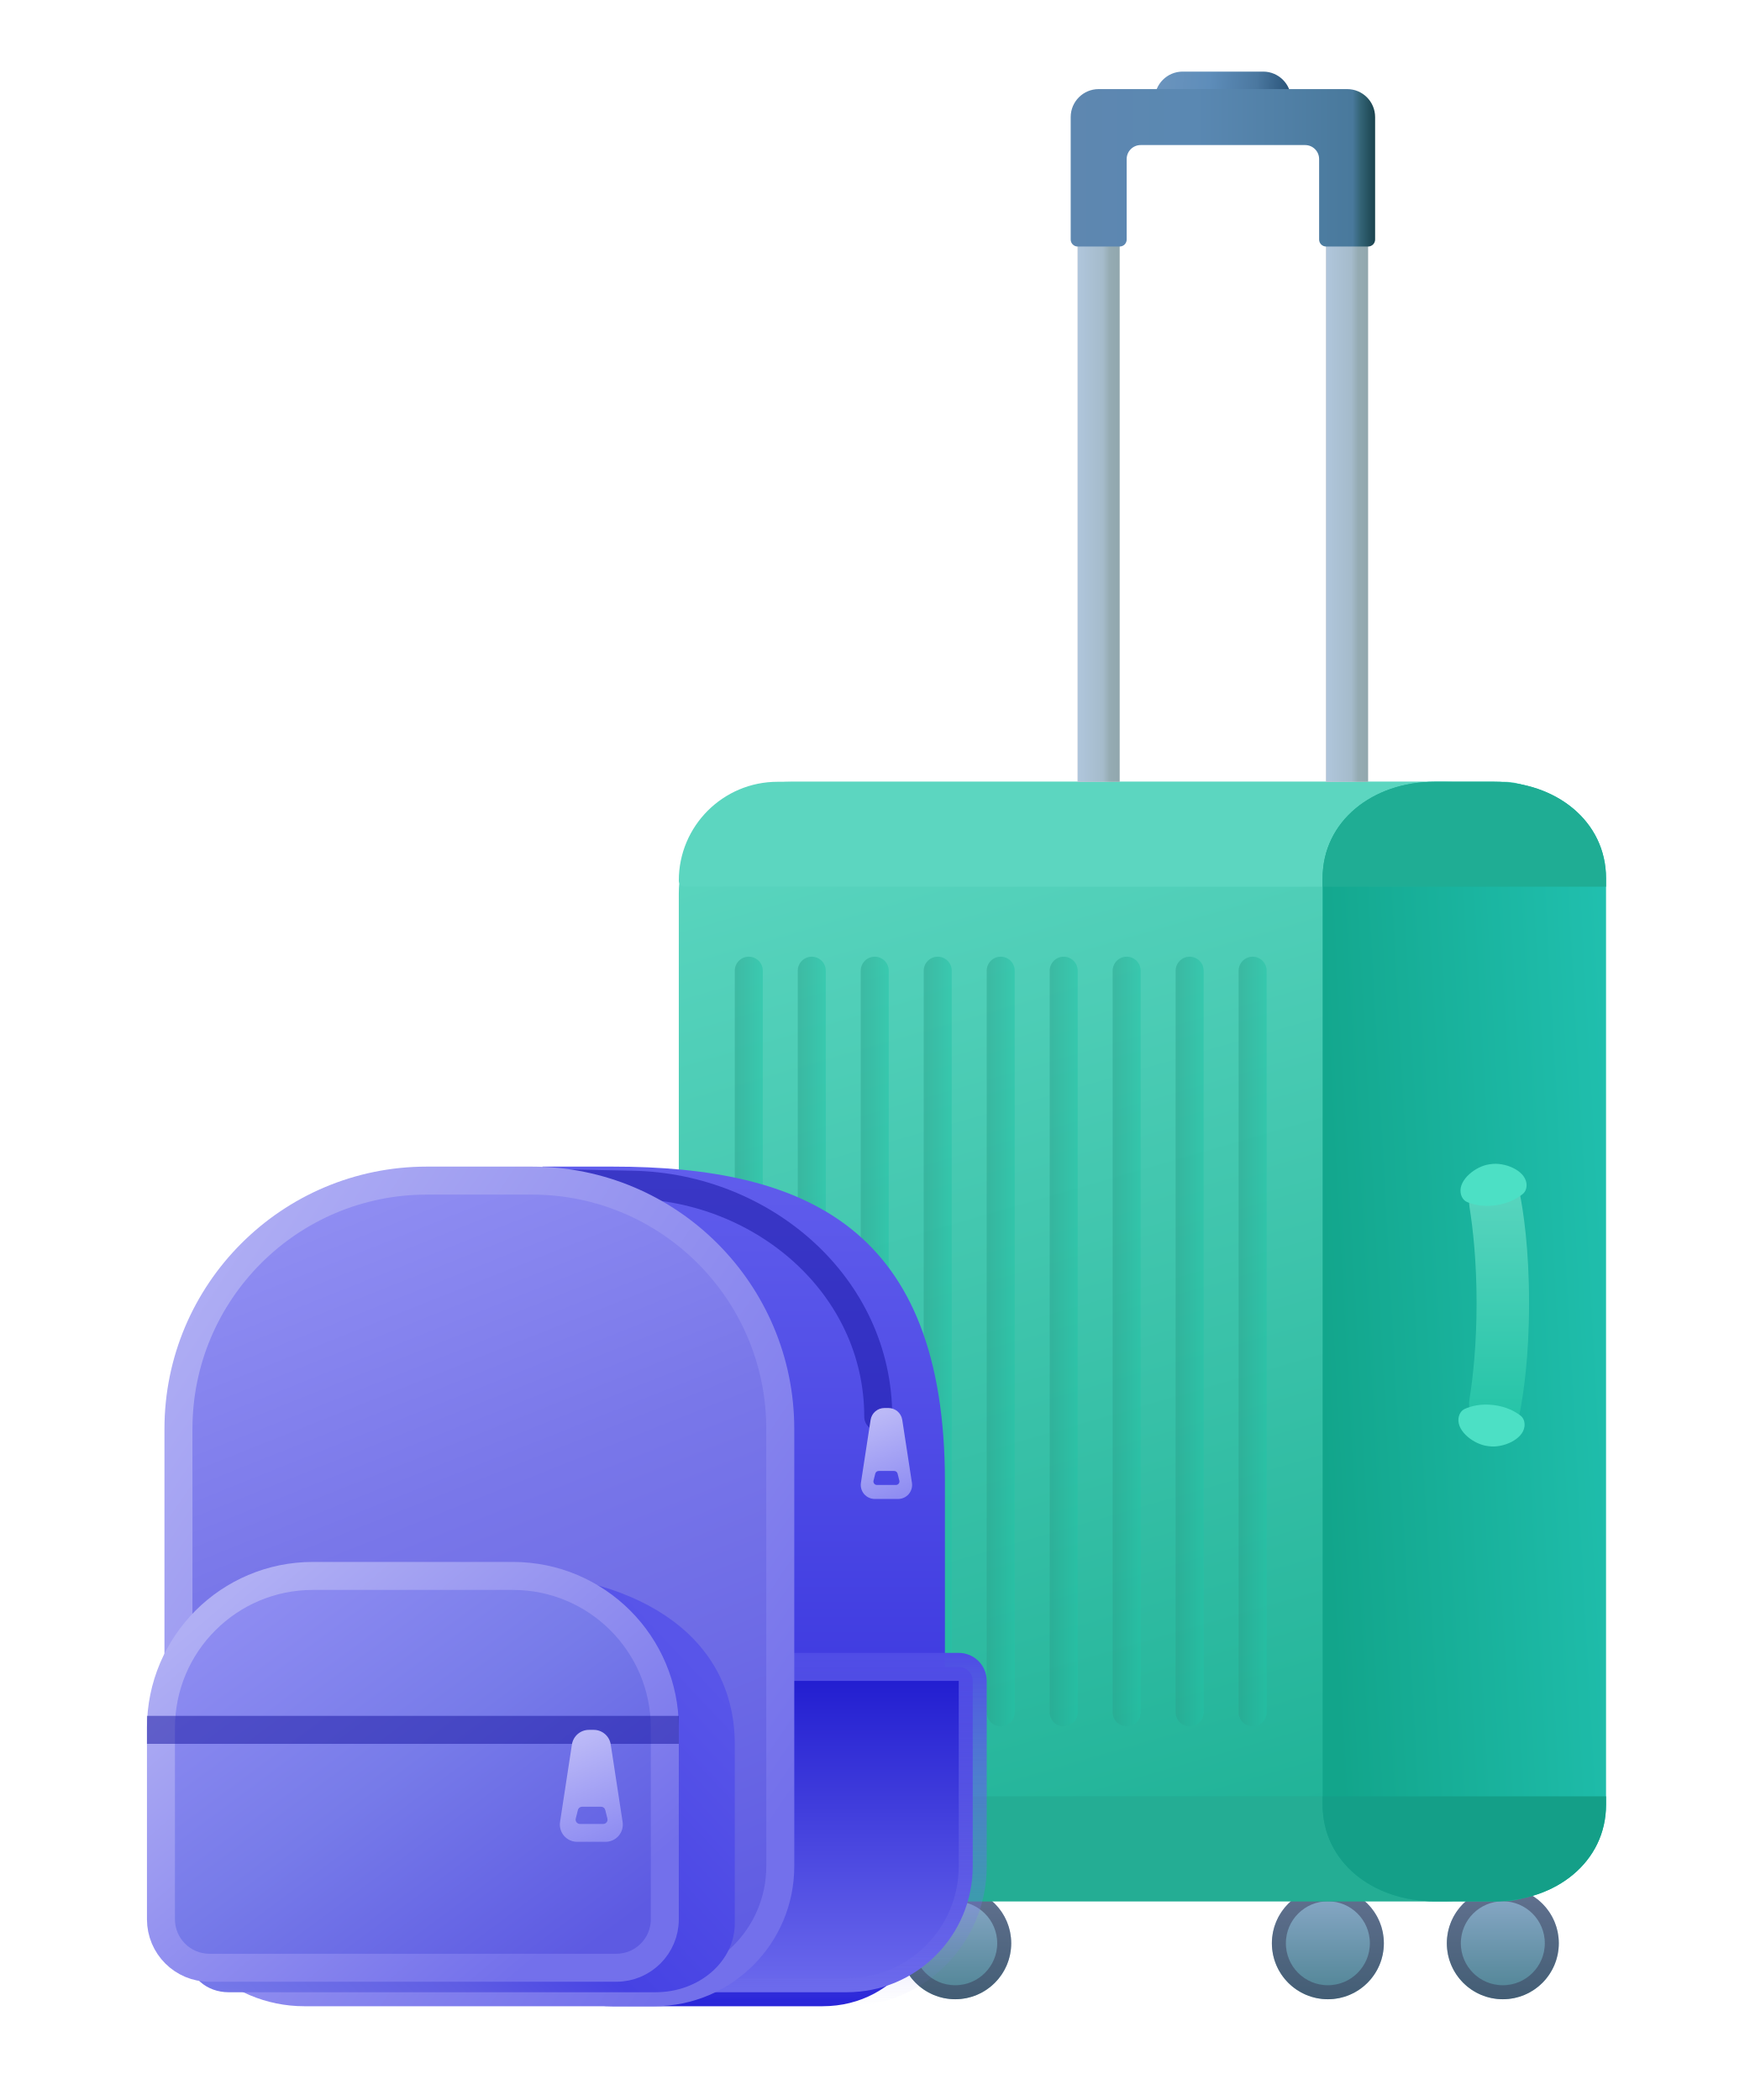
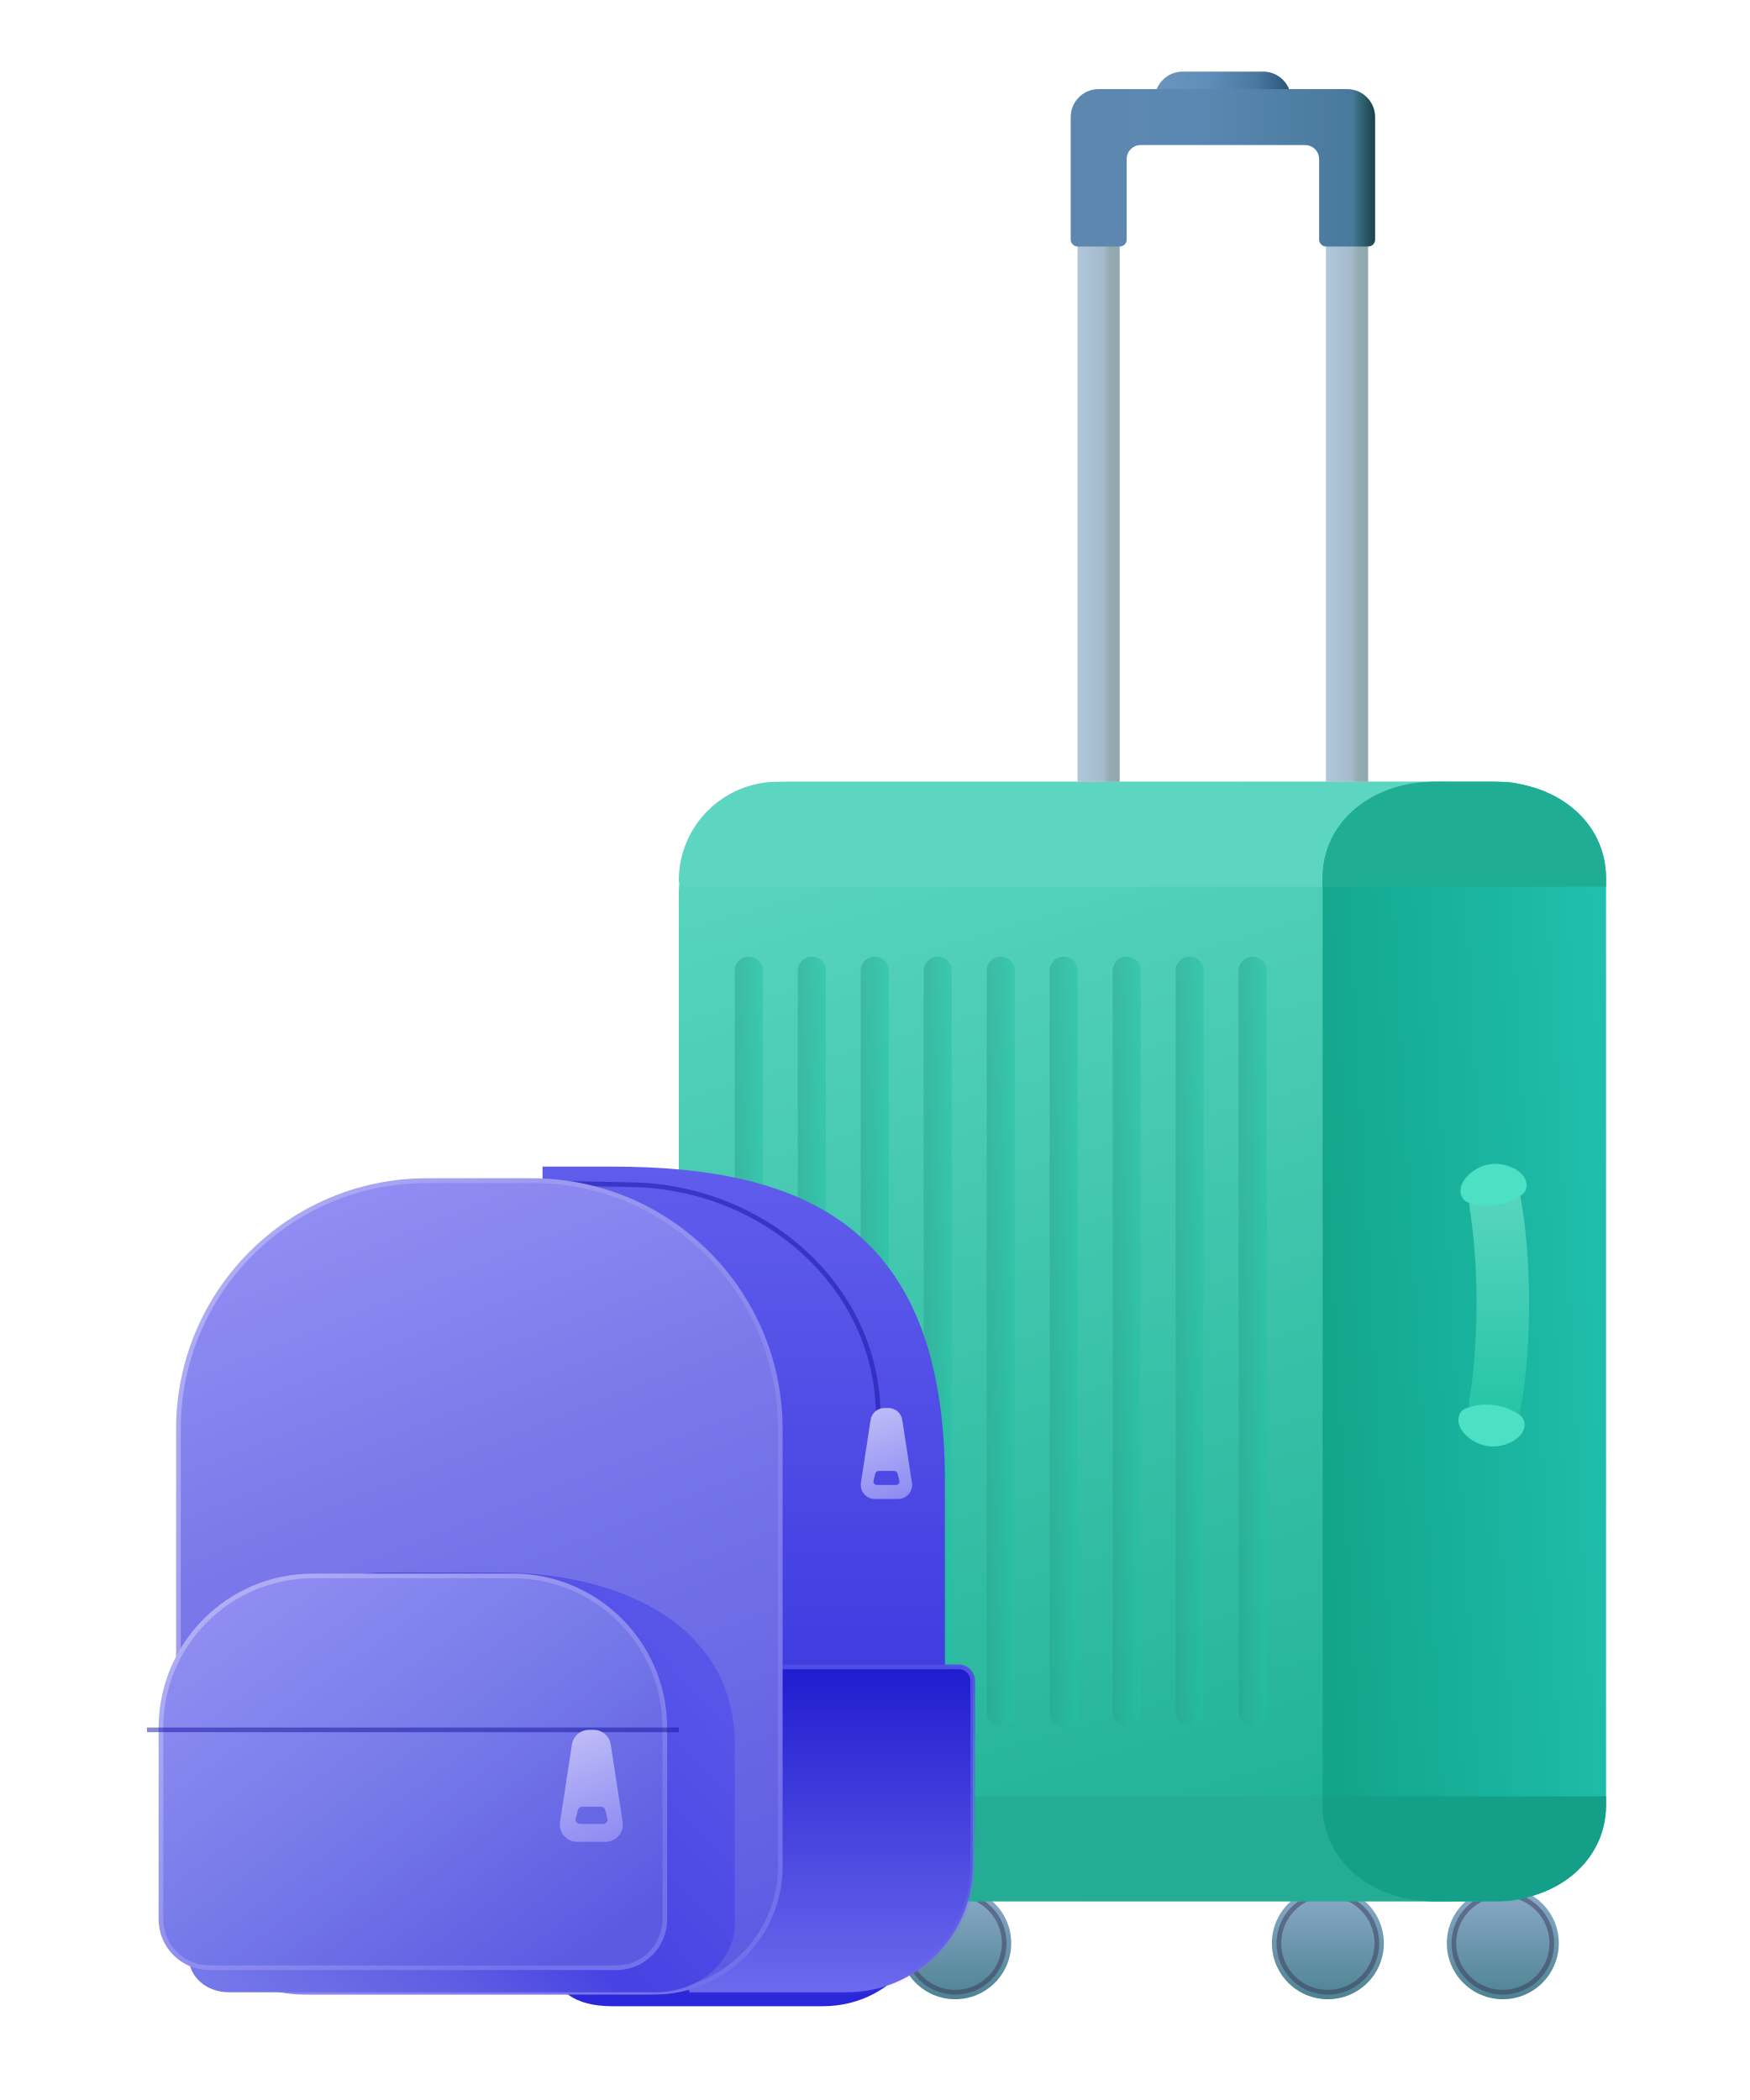
<svg xmlns="http://www.w3.org/2000/svg" width="374" height="449" viewBox="0 0 374 449" fill="none">
  <circle cx="204.204" cy="415.488" r="11.968" fill="url(#6ibl7d633a)" />
-   <circle cx="204.204" cy="415.488" r="10.472" stroke="#393956" stroke-opacity=".5" stroke-width="2.992" />
+   <circle cx="204.204" cy="415.488" r="10.472" stroke="#393956" stroke-opacity=".5" strokeWidth="2.992" />
  <circle cx="11.968" cy="11.968" r="11.968" transform="matrix(-1 0 0 1 295.834 403.52)" fill="url(#q9f2qs3tob)" />
-   <circle cx="11.968" cy="11.968" r="10.472" transform="matrix(-1 0 0 1 295.834 403.52)" stroke="#393956" stroke-opacity=".5" stroke-width="2.992" />
+   <circle cx="11.968" cy="11.968" r="10.472" transform="matrix(-1 0 0 1 295.834 403.52)" stroke="#393956" stroke-opacity=".5" strokeWidth="2.992" />
  <circle cx="170.544" cy="415.488" r="11.968" fill="url(#zaagazy43c)" />
-   <circle cx="170.544" cy="415.488" r="10.472" stroke="#393956" stroke-opacity=".5" stroke-width="2.992" />
+   <circle cx="170.544" cy="415.488" r="10.472" stroke="#393956" stroke-opacity=".5" strokeWidth="2.992" />
  <circle cx="11.968" cy="11.968" r="11.968" transform="matrix(-1 0 0 1 333.234 403.52)" fill="url(#vqoqmhrh4d)" />
-   <circle cx="11.968" cy="11.968" r="10.472" transform="matrix(-1 0 0 1 333.234 403.52)" stroke="#393956" stroke-opacity=".5" stroke-width="2.992" />
+   <circle cx="11.968" cy="11.968" r="10.472" transform="matrix(-1 0 0 1 333.234 403.52)" stroke="#393956" stroke-opacity=".5" strokeWidth="2.992" />
  <rect x="145.112" y="167.152" width="187.748" height="239.36" rx="23.936" fill="url(#dkqghsvite)" />
  <path d="M145.112 188.272c0-11.664 9.456-21.12 21.12-21.12H321.64c6.197 0 11.22 5.023 11.22 11.22 0 6.196-5.023 11.22-11.22 11.22H146.432a1.32 1.32 0 0 1-1.32-1.32z" fill="#5CD6C0" />
  <path d="M145.112 385.392c0 11.664 9.456 21.12 21.12 21.12H321.64c6.197 0 11.22-5.023 11.22-11.22 0-6.196-5.023-11.22-11.22-11.22H146.432a1.32 1.32 0 0 0-1.32 1.32z" fill="#24AD94" />
  <path d="M282.744 187.793c0-12.226 10.717-20.641 23.936-20.641h12.716c13.22 0 23.936 8.415 23.936 20.641v198.078c0 12.226-10.716 20.641-23.936 20.641H306.68c-13.219 0-23.936-8.415-23.936-20.641V187.793z" fill="url(#su7gfpikef)" />
  <path d="M319.396 167.152H306.68c-13.219 0-23.936 8.415-23.936 20.641v1.799h60.588v-1.799c0-12.226-10.716-20.641-23.936-20.641z" fill="#1FAD94" />
  <path d="M319.396 406.512H306.68c-13.219 0-23.936-8.415-23.936-20.641v-1.799h60.588v1.799c0 12.226-10.716 20.641-23.936 20.641z" fill="#149F88" />
  <rect opacity=".5" x="157.08" y="204.552" width="5.984" height="164.56" rx="2.992" fill="url(#1zuo5m2vvg)" />
  <rect opacity=".5" x="170.544" y="204.552" width="5.984" height="164.56" rx="2.992" fill="url(#2ar5q9p2hh)" />
  <rect opacity=".5" x="184.008" y="204.552" width="5.984" height="164.56" rx="2.992" fill="url(#q1g8tvf8si)" />
  <rect opacity=".5" x="197.472" y="204.552" width="5.984" height="164.56" rx="2.992" fill="url(#qs7b0qyixj)" />
  <rect opacity=".5" x="210.936" y="204.552" width="5.984" height="164.56" rx="2.992" fill="url(#w5vthmrxlk)" />
  <rect opacity=".5" x="224.4" y="204.552" width="5.984" height="164.56" rx="2.992" fill="url(#m9ao8btjml)" />
  <rect opacity=".5" x="237.864" y="204.552" width="5.984" height="164.56" rx="2.992" fill="url(#sxi9y04atm)" />
  <rect opacity=".5" x="251.328" y="204.552" width="5.984" height="164.56" rx="2.992" fill="url(#m0qmxki7xn)" />
  <rect opacity=".5" x="264.792" y="204.552" width="5.984" height="164.56" rx="2.992" fill="url(#8lenjxhtmo)" />
  <path d="M314.138 258.032c-.573-3.579 2.164-7.104 5.788-7.104 2.358 0 4.42 1.532 4.888 3.843.879 4.332 2.062 12.307 2.062 23.833 0 11.526-1.183 19.502-2.062 23.833-.468 2.311-2.53 3.843-4.888 3.843-3.624 0-6.361-3.525-5.788-7.104.755-4.724 1.518-11.694 1.518-20.572 0-8.878-.763-15.847-1.518-20.572z" fill="url(#u1dbykp7ep)" />
  <path d="M318.379 309.224c2.843.383 7.169-1.385 7.517-4.232.108-.878-.142-1.77-.839-2.315-1.047-.816-2.931-1.92-5.759-2.266-2.828-.346-4.923.27-6.135.81-.809.36-1.266 1.166-1.373 2.045-.349 2.846 3.423 5.606 6.274 5.919l.158.018.157.021zM318.381 248.946c-2.843.379-6.549 3.226-6.135 6.064.128.875.604 1.67 1.42 2.011 1.225.512 3.333 1.08 6.152.668 2.82-.411 4.678-1.558 5.705-2.399.685-.56.914-1.458.786-2.334-.415-2.838-4.78-4.505-7.613-4.056-.052.009-.105.016-.157.024a8.565 8.565 0 0 1-.158.022z" fill="#4CE0C5" />
  <path fill="url(#tqfk4lv1vq)" d="M230.384 47.472h8.976v119.68h-8.976z" />
  <path fill="url(#pbbt1xnpzr)" d="M230.384 47.472h8.976v119.68h-8.976z" />
  <path fill="url(#peq58vylfs)" d="M283.492 47.472h8.976v119.68h-8.976z" />
  <path fill="url(#4l80ja7w9t)" d="M283.492 47.472h8.976v119.68h-8.976z" />
  <path d="M248.336 27.276c-.826 0-1.496-.67-1.496-1.496v-4.488a5.984 5.984 0 0 1 5.984-5.984h17.204a5.984 5.984 0 0 1 5.984 5.984v4.488c0 .826-.669 1.496-1.496 1.496h-26.18z" fill="url(#t1d9ijz92u)" />
  <path d="M230.384 52.708c-.826 0-1.496-.67-1.496-1.496v-26.18a5.984 5.984 0 0 1 5.984-5.984h53.108a5.984 5.984 0 0 1 5.984 5.984v26.18c0 .826-.67 1.496-1.496 1.496h-8.976c-.826 0-1.496-.67-1.496-1.496V34.008a2.992 2.992 0 0 0-2.992-2.992h-35.156a2.992 2.992 0 0 0-2.992 2.992v17.204c0 .826-.67 1.496-1.496 1.496h-8.976z" fill="url(#nfsw2eg0pv)" />
  <path d="M202 396.788v-80.036c0-54.23-29.749-67.32-71.06-67.32h-14.96v149.6c0 16.524-1.564 29.92 14.96 29.92h44.88c16.524 0 26.18-15.64 26.18-32.164z" fill="url(#rfqyr6jbmw)" />
-   <path d="M108.46 252.798c1.166 0 12.887.227 26.763.504 27.976.559 52.525 21.63 52.525 49.612v0" stroke="#1513A0" stroke-opacity=".5" stroke-width="5.984" stroke-linecap="round" />
-   <path d="M147.356 356.396h57.596a2.992 2.992 0 0 1 2.992 2.992v39.644c0 14.872-12.056 26.928-26.928 26.928h-33.66v-69.564z" fill="url(#9rlck4lcwx)" stroke="url(#jk7hdcz1ay)" stroke-width="5.984" />
-   <path d="M38.148 305.532c0-29.331 23.777-53.108 53.108-53.108h22.44c29.331 0 53.108 23.777 53.108 53.108v93.5c0 14.872-12.056 26.928-26.928 26.928h-74.8c-14.872 0-26.928-12.056-26.928-26.928v-93.5z" fill="url(#envcbzyslz)" stroke="url(#2f9zrk3bxA)" stroke-width="5.984" />
+   <path d="M108.46 252.798c1.166 0 12.887.227 26.763.504 27.976.559 52.525 21.63 52.525 49.612v0" stroke="#1513A0" stroke-opacity=".5" strokeWidth="5.984" strokeLinecap="round" />
+   <path d="M147.356 356.396h57.596a2.992 2.992 0 0 1 2.992 2.992v39.644c0 14.872-12.056 26.928-26.928 26.928h-33.66v-69.564z" fill="url(#9rlck4lcwx)" stroke="url(#jk7hdcz1ay)" strokeWidth="5.984" />
+   <path d="M38.148 305.532c0-29.331 23.777-53.108 53.108-53.108h22.44c29.331 0 53.108 23.777 53.108 53.108v93.5c0 14.872-12.056 26.928-26.928 26.928h-74.8c-14.872 0-26.928-12.056-26.928-26.928v-93.5z" fill="url(#envcbzyslz)" stroke="url(#2f9zrk3bxA)" strokeWidth="5.984" />
  <path fill-rule="evenodd" clip-rule="evenodd" d="M189.073 301.044a2.993 2.993 0 0 0-2.958 2.537l-2.071 13.464a2.991 2.991 0 0 0 2.957 3.447h4.993a2.991 2.991 0 0 0 2.957-3.447l-2.071-13.464a2.992 2.992 0 0 0-2.957-2.537h-.85zm-1.235 13.464a.748.748 0 0 0-.726.567l-.374 1.496a.748.748 0 0 0 .726.929h4.068a.748.748 0 0 0 .725-.929l-.374-1.496a.748.748 0 0 0-.725-.567h-3.32z" fill="url(#yn17c3i8gB)" />
  <path d="M40.392 373.071c0-20.363 18.936-36.871 42.294-36.871h23.642c28.03 0 50.752 12.33 50.752 36.766v38.246c0 8.145-7.574 14.748-16.917 14.748H48.851c-4.672 0-8.459-3.301-8.459-7.374v-45.515z" fill="url(#izozg7jg3C)" />
  <path d="M66.897 336.948c-17.943 0-32.489 14.546-32.489 32.489v40.921c0 5.725 4.641 10.366 10.367 10.366h86.979c5.725 0 10.366-4.641 10.366-10.366v-40.921c0-17.943-14.545-32.489-32.489-32.489H66.897z" fill="url(#2ikp2kmrrD)" />
  <path d="M66.897 336.948c-17.943 0-32.489 14.546-32.489 32.489v40.921c0 5.725 4.641 10.366 10.367 10.366h86.979c5.725 0 10.366-4.641 10.366-10.366v-40.921c0-17.943-14.545-32.489-32.489-32.489H66.897z" fill="url(#vsd38n6fzE)" />
-   <path d="M66.897 336.948c-17.943 0-32.489 14.546-32.489 32.489v40.921c0 5.725 4.641 10.366 10.367 10.366h86.979c5.725 0 10.366-4.641 10.366-10.366v-40.921c0-17.943-14.545-32.489-32.489-32.489H66.897z" stroke="url(#j6vfrk8poF)" stroke-width="5.984" />
-   <path opacity=".5" d="M31.416 369.86h113.696" stroke="#1513A0" stroke-width="5.984" />
+   <path d="M66.897 336.948c-17.943 0-32.489 14.546-32.489 32.489v40.921c0 5.725 4.641 10.366 10.367 10.366h86.979c5.725 0 10.366-4.641 10.366-10.366v-40.921c0-17.943-14.545-32.489-32.489-32.489H66.897z" stroke="url(#j6vfrk8poF)" strokeWidth="5.984" />
+   <path opacity=".5" d="M31.416 369.86h113.696" stroke="#1513A0" strokeWidth="5.984" />
  <path fill-rule="evenodd" clip-rule="evenodd" d="M125.908 369.86a3.688 3.688 0 0 0-3.645 3.129l-2.539 16.562a3.687 3.687 0 0 0 3.645 4.245h6.087a3.686 3.686 0 0 0 3.644-4.245l-2.539-16.562a3.687 3.687 0 0 0-3.644-3.129h-1.009zm-1.475 16.436a.921.921 0 0 0-.894.698l-.458 1.839a.922.922 0 0 0 .894 1.145h4.98a.922.922 0 0 0 .894-1.145l-.458-1.839a.921.921 0 0 0-.894-.698h-4.064z" fill="url(#deih57rbtG)" />
  <defs>
    <linearGradient id="6ibl7d633a" x1="204.204" y1="403.52" x2="204.204" y2="427.456" gradientUnits="userSpaceOnUse">
      <stop stop-color="#8CABCA" />
      <stop offset="1" stop-color="#4E8393" />
    </linearGradient>
    <linearGradient id="q9f2qs3tob" x1="11.968" y1="0" x2="11.968" y2="23.936" gradientUnits="userSpaceOnUse">
      <stop stop-color="#8CABCA" />
      <stop offset="1" stop-color="#4E8393" />
    </linearGradient>
    <linearGradient id="zaagazy43c" x1="170.544" y1="403.52" x2="170.544" y2="427.456" gradientUnits="userSpaceOnUse">
      <stop stop-color="#8CABCA" />
      <stop offset="1" stop-color="#4E8393" />
    </linearGradient>
    <linearGradient id="vqoqmhrh4d" x1="11.968" y1="0" x2="11.968" y2="23.936" gradientUnits="userSpaceOnUse">
      <stop stop-color="#8CABCA" />
      <stop offset="1" stop-color="#4E8393" />
    </linearGradient>
    <linearGradient id="dkqghsvite" x1="169.796" y1="167.152" x2="238.986" y2="406.512" gradientUnits="userSpaceOnUse">
      <stop stop-color="#5CD6C0" />
      <stop offset="1" stop-color="#1FB297" />
    </linearGradient>
    <linearGradient id="su7gfpikef" x1="282.744" y1="310.02" x2="358.063" y2="305.868" gradientUnits="userSpaceOnUse">
      <stop stop-color="#12A58B" />
      <stop offset="1" stop-color="#22C3B3" />
    </linearGradient>
    <linearGradient id="1zuo5m2vvg" x1="157.08" y1="285.483" x2="163.064" y2="285.483" gradientUnits="userSpaceOnUse">
      <stop stop-color="#29A38D" />
      <stop offset="1" stop-color="#22C3A6" />
    </linearGradient>
    <linearGradient id="2ar5q9p2hh" x1="170.544" y1="285.483" x2="176.528" y2="285.483" gradientUnits="userSpaceOnUse">
      <stop stop-color="#29A38D" />
      <stop offset="1" stop-color="#22C3A6" />
    </linearGradient>
    <linearGradient id="q1g8tvf8si" x1="184.008" y1="285.483" x2="189.992" y2="285.483" gradientUnits="userSpaceOnUse">
      <stop stop-color="#29A38D" />
      <stop offset="1" stop-color="#22C3A6" />
    </linearGradient>
    <linearGradient id="qs7b0qyixj" x1="197.472" y1="285.483" x2="203.456" y2="285.483" gradientUnits="userSpaceOnUse">
      <stop stop-color="#29A38D" />
      <stop offset="1" stop-color="#22C3A6" />
    </linearGradient>
    <linearGradient id="w5vthmrxlk" x1="210.936" y1="285.483" x2="216.92" y2="285.483" gradientUnits="userSpaceOnUse">
      <stop stop-color="#29A38D" />
      <stop offset="1" stop-color="#22C3A6" />
    </linearGradient>
    <linearGradient id="m9ao8btjml" x1="224.4" y1="285.483" x2="230.384" y2="285.483" gradientUnits="userSpaceOnUse">
      <stop stop-color="#29A38D" />
      <stop offset="1" stop-color="#22C3A6" />
    </linearGradient>
    <linearGradient id="sxi9y04atm" x1="237.864" y1="285.483" x2="243.848" y2="285.483" gradientUnits="userSpaceOnUse">
      <stop stop-color="#29A38D" />
      <stop offset="1" stop-color="#22C3A6" />
    </linearGradient>
    <linearGradient id="m0qmxki7xn" x1="251.328" y1="285.483" x2="257.312" y2="285.483" gradientUnits="userSpaceOnUse">
      <stop stop-color="#29A38D" />
      <stop offset="1" stop-color="#22C3A6" />
    </linearGradient>
    <linearGradient id="8lenjxhtmo" x1="264.792" y1="285.483" x2="270.776" y2="285.483" gradientUnits="userSpaceOnUse">
      <stop stop-color="#29A38D" />
      <stop offset="1" stop-color="#22C3A6" />
    </linearGradient>
    <linearGradient id="u1dbykp7ep" x1="319.77" y1="250.928" x2="319.77" y2="306.28" gradientUnits="userSpaceOnUse">
      <stop stop-color="#5CD6C0" />
      <stop offset="1" stop-color="#22C3A6" />
    </linearGradient>
    <linearGradient id="tqfk4lv1vq" x1="230.384" y1="109.652" x2="239.36" y2="109.652" gradientUnits="userSpaceOnUse">
      <stop stop-color="#C4C4C4" />
      <stop offset="1" stop-color="#C4C4C4" stop-opacity="0" />
    </linearGradient>
    <linearGradient id="pbbt1xnpzr" x1="230.384" y1="107.312" x2="239.36" y2="107.312" gradientUnits="userSpaceOnUse">
      <stop stop-color="#B0C6DC" />
      <stop offset=".604" stop-color="#A5BBCB" />
      <stop offset=".76" stop-color="#95ABB3" />
      <stop offset="1" stop-color="#91A7AD" />
    </linearGradient>
    <linearGradient id="peq58vylfs" x1="283.492" y1="109.652" x2="292.468" y2="109.652" gradientUnits="userSpaceOnUse">
      <stop stop-color="#C4C4C4" />
      <stop offset="1" stop-color="#C4C4C4" stop-opacity="0" />
    </linearGradient>
    <linearGradient id="4l80ja7w9t" x1="283.492" y1="107.312" x2="292.468" y2="107.312" gradientUnits="userSpaceOnUse">
      <stop stop-color="#B0C6DC" />
      <stop offset=".604" stop-color="#A5BBCB" />
      <stop offset=".76" stop-color="#95ABB3" />
      <stop offset="1" stop-color="#91A7AD" />
    </linearGradient>
    <linearGradient id="t1d9ijz92u" x1="247.588" y1="16.056" x2="276.76" y2="18.3" gradientUnits="userSpaceOnUse">
      <stop stop-color="#6B94BD" />
      <stop offset=".375" stop-color="#5E8DBA" />
      <stop offset=".719" stop-color="#4B78A0" />
      <stop offset="1" stop-color="#254F74" />
    </linearGradient>
    <linearGradient id="nfsw2eg0pv" x1="228.888" y1="35.878" x2="293.964" y2="35.878" gradientUnits="userSpaceOnUse">
      <stop stop-color="#5E87B0" />
      <stop offset=".411" stop-color="#5A88B2" />
      <stop offset=".926" stop-color="#49799C" />
      <stop offset=".953" stop-color="#336375" />
      <stop offset="1" stop-color="#19414D" />
    </linearGradient>
    <linearGradient id="rfqyr6jbmw" x1="158.97" y1="249.432" x2="158.97" y2="428.952" gradientUnits="userSpaceOnUse">
      <stop stop-color="#605DEC" />
      <stop offset="1" stop-color="#2A26D9" />
    </linearGradient>
    <linearGradient id="9rlck4lcwx" x1="177.65" y1="353.404" x2="177.65" y2="428.952" gradientUnits="userSpaceOnUse">
      <stop stop-color="#1C18CE" />
      <stop offset="1" stop-color="#6F6DEE" />
    </linearGradient>
    <linearGradient id="jk7hdcz1ay" x1="177.65" y1="353.404" x2="177.65" y2="428.952" gradientUnits="userSpaceOnUse">
      <stop stop-color="#4F4CE6" />
      <stop offset="1" stop-color="#8482ED" stop-opacity="0" />
    </linearGradient>
    <linearGradient id="envcbzyslz" x1="79.288" y1="255.416" x2="148.478" y2="428.952" gradientUnits="userSpaceOnUse">
      <stop stop-color="#8F8DF2" />
      <stop offset=".357" stop-color="#7977E9" />
      <stop offset="1" stop-color="#5D5AE2" />
    </linearGradient>
    <linearGradient id="2f9zrk3bxA" x1="139.196" y1="428.952" x2="-3.728" y2="332.108" gradientUnits="userSpaceOnUse">
      <stop stop-color="#7370EB" />
      <stop offset="1" stop-color="#B0AFF4" />
    </linearGradient>
    <linearGradient id="yn17c3i8gB" x1="187.001" y1="302.166" x2="193.733" y2="319.37" gradientUnits="userSpaceOnUse">
      <stop stop-color="#BCBAF7" />
      <stop offset="1" stop-color="#8F8DF2" />
    </linearGradient>
    <linearGradient id="izozg7jg3C" x1="135.014" y1="340.688" x2="44.506" y2="425.96" gradientUnits="userSpaceOnUse">
      <stop stop-color="#5855E9" />
      <stop offset=".474" stop-color="#4642E3" />
      <stop offset=".681" stop-color="#5F5DE3" />
      <stop offset="1" stop-color="#7679E9" />
    </linearGradient>
    <linearGradient id="2ikp2kmrrD" x1="91.039" y1="334.383" x2="91.039" y2="417.732" gradientUnits="userSpaceOnUse">
      <stop stop-color="#817FF0" />
      <stop offset=".512" stop-color="#6563E5" />
      <stop offset="1" stop-color="#5452E0" />
    </linearGradient>
    <linearGradient id="vsd38n6fzE" x1="52.197" y1="339.94" x2="115.197" y2="424.593" gradientUnits="userSpaceOnUse">
      <stop stop-color="#8F8DF2" />
      <stop offset=".476" stop-color="#777BE9" />
      <stop offset="1" stop-color="#5D5AE2" />
    </linearGradient>
    <linearGradient id="j6vfrk8poF" x1="116.008" y1="417.732" x2="50.24" y2="340.031" gradientUnits="userSpaceOnUse">
      <stop stop-color="#7370EB" />
      <stop offset="1" stop-color="#B0AFF4" />
    </linearGradient>
    <linearGradient id="deih57rbtG" x1="123.487" y1="371.241" x2="131.795" y2="392.395" gradientUnits="userSpaceOnUse">
      <stop stop-color="#BCBAF7" />
      <stop offset="1" stop-color="#8F8DF2" />
    </linearGradient>
  </defs>
</svg>
